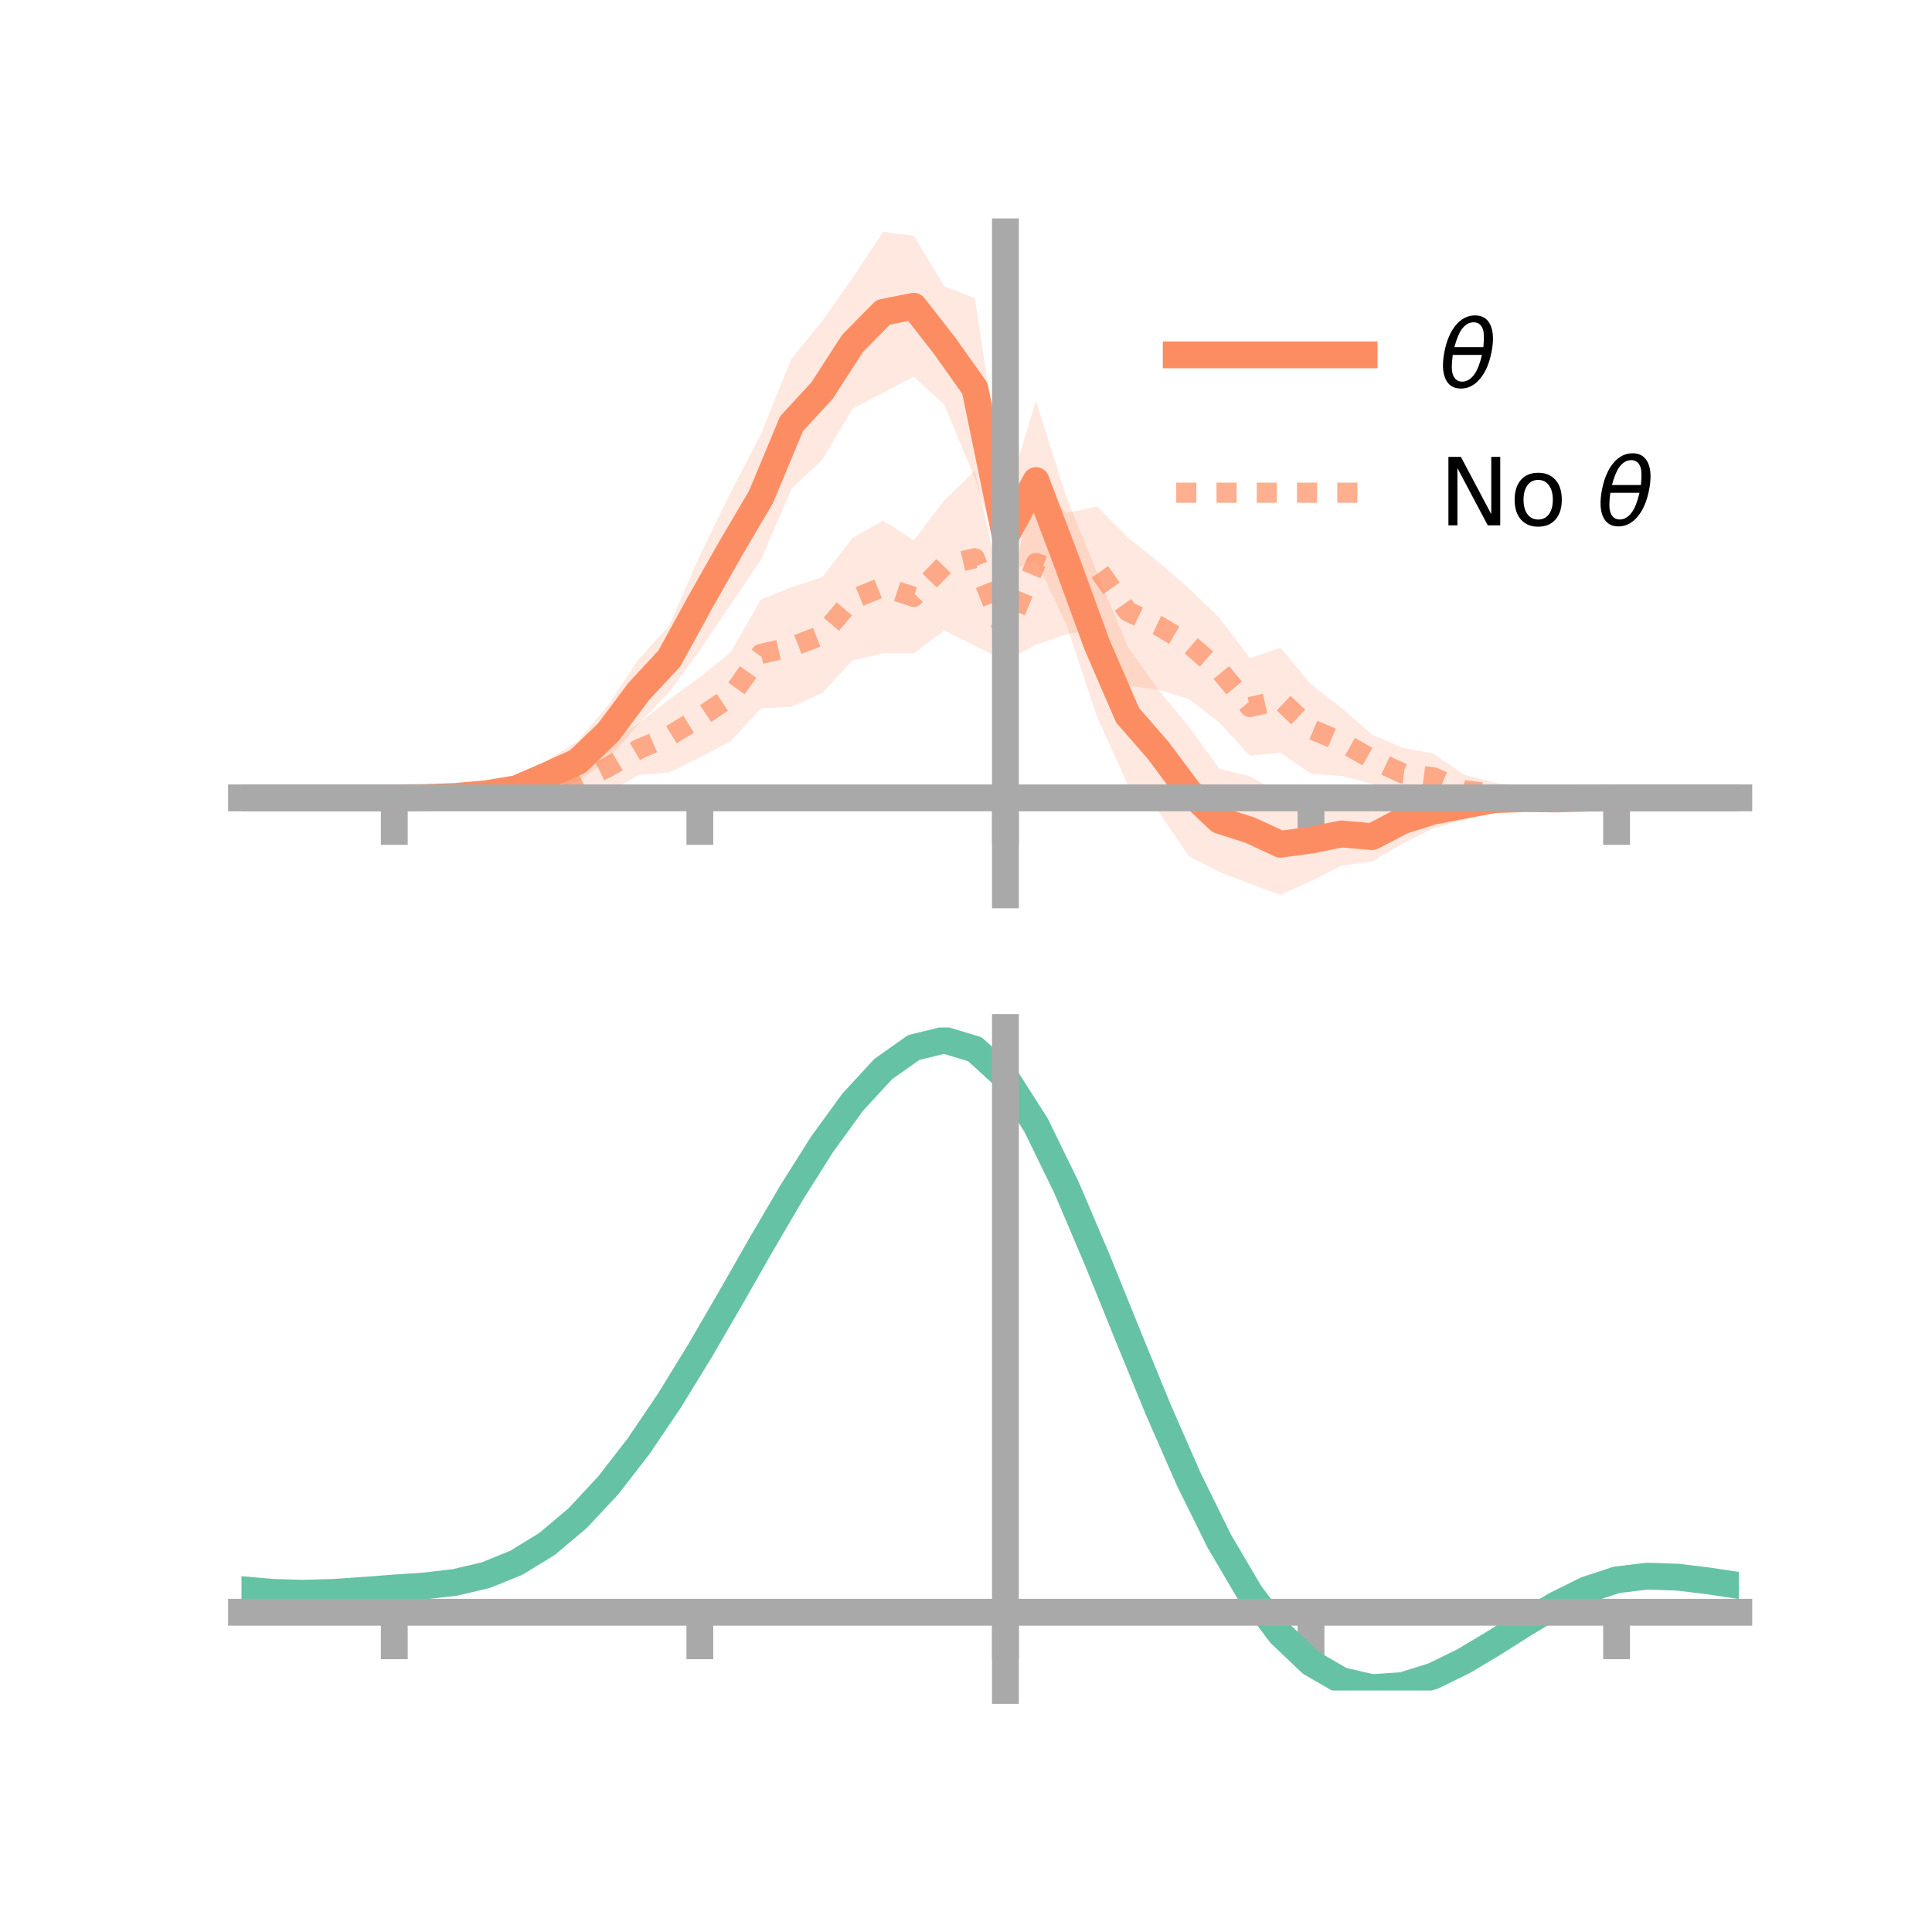
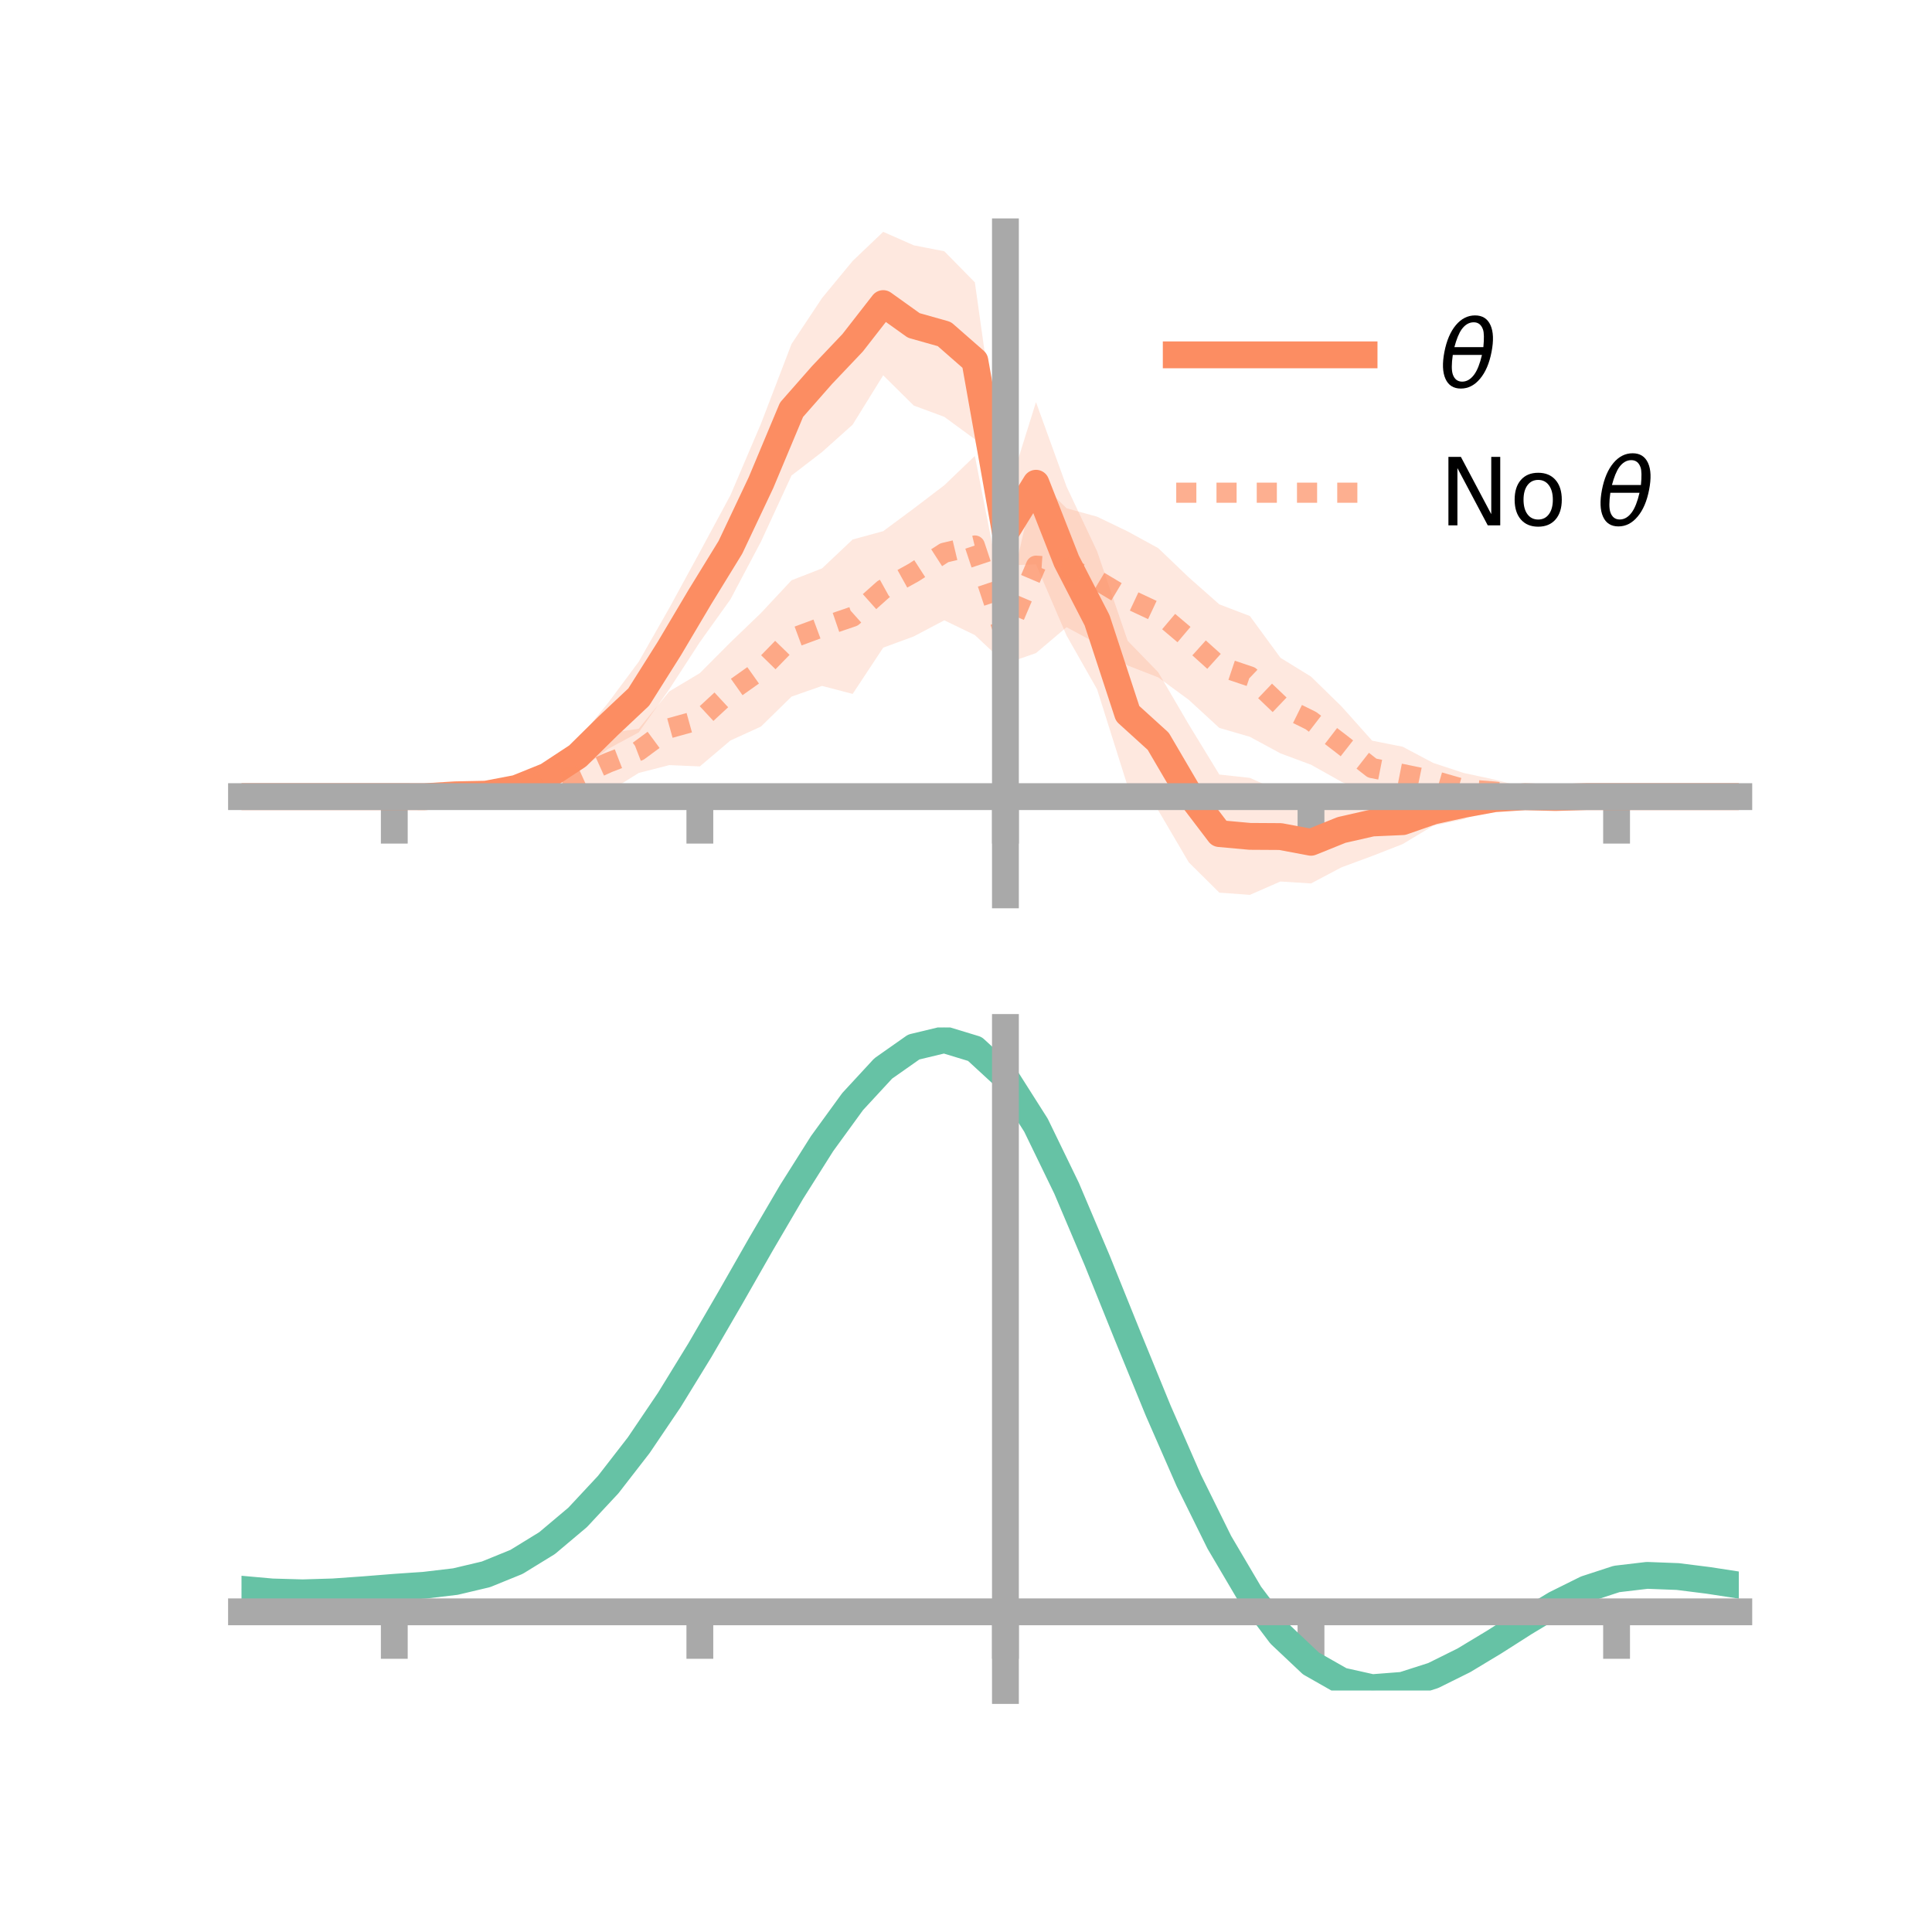
<svg xmlns="http://www.w3.org/2000/svg" xmlns:xlink="http://www.w3.org/1999/xlink" height="144pt" version="1.1" viewBox="0 0 144 144" width="144pt">
  <defs>
    <style type="text/css">
*{stroke-linecap:butt;stroke-linejoin:round;}
  </style>
  </defs>
  <g id="figure_1">
    <g id="patch_1">
      <path d="M 0 144  L 144 144  L 144 0  L 0 0  z " style="fill:none;" />
    </g>
    <g id="axes_1">
      <g id="patch_2">
        <path d="M 18 66.698  L 129.6 66.698  L 129.6 17.28  L 18 17.28  z " style="fill:none;" />
      </g>
      <g id="PolyCollection_1">
-         <path clip-path="url(#p10ac55226c)" d="M 18 59.469  L 18 59.469  L 20.278 59.469  L 22.555 59.469  L 24.833 59.469  L 27.11 59.469  L 29.388 59.469  L 31.665 59.306  L 33.943 59.088  L 36.22 58.575  L 38.498 57.865  L 40.776 56.667  L 43.053 55.264  L 45.331 52.559  L 47.608 49.132  L 49.886 46.608  L 52.163 41.396  L 54.441 36.748  L 56.718 32.362  L 58.996 26.729  L 61.273 23.94  L 63.551 20.713  L 65.829 17.28  L 68.106 17.577  L 70.384 21.33  L 72.661 22.233  L 74.939 37.322  L 77.216 29.902  L 79.494 37.091  L 81.771 42.684  L 84.049 48.193  L 86.327 51.41  L 88.604 54.152  L 90.882 57.298  L 93.159 57.865  L 95.437 59.15  L 97.714 59.561  L 99.992 59.8  L 102.269 60.504  L 104.547 59.471  L 106.824 59.174  L 109.102 58.923  L 111.38 58.832  L 113.657 58.973  L 115.935 59.329  L 118.212 59.406  L 120.49 59.469  L 122.767 59.469  L 125.045 59.469  L 127.322 59.469  L 129.6 59.469  L 129.6 59.469  L 129.6 59.469  L 127.322 59.469  L 125.045 59.469  L 122.767 59.469  L 120.49 59.469  L 118.212 59.581  L 115.935 59.769  L 113.657 60.079  L 111.38 60.366  L 109.102 61.131  L 106.824 61.742  L 104.547 62.875  L 102.269 64.214  L 99.992 64.514  L 97.714 65.673  L 95.437 66.698  L 93.159 65.871  L 90.882 64.986  L 88.604 63.815  L 86.327 60.453  L 84.049 58.448  L 81.771 53.447  L 79.494 46.577  L 77.216 41.74  L 74.939 42.717  L 72.661 35.659  L 70.384 30.151  L 68.106 28.074  L 65.829 29.276  L 63.551 30.456  L 61.273 34.273  L 58.996 36.434  L 56.718 41.734  L 54.441 45.075  L 52.163 48.476  L 49.886 51.564  L 47.608 53.938  L 45.331 56.615  L 43.053 58.268  L 40.776 58.927  L 38.498 59.706  L 36.22 59.744  L 33.943 59.639  L 31.665 59.583  L 29.388 59.469  L 27.11 59.469  L 24.833 59.469  L 22.555 59.469  L 20.278 59.469  L 18 59.469  z " style="fill:#fc8d62;fill-opacity:0.2;" />
+         <path clip-path="url(#p960568edba)" d="M 18 59.376  L 18 59.376  L 20.278 59.376  L 22.555 59.376  L 24.833 59.376  L 27.11 59.376  L 29.388 59.376  L 31.665 59.332  L 33.943 58.911  L 36.22 58.698  L 38.498 58.094  L 40.776 56.717  L 43.053 55.178  L 45.331 52.379  L 47.608 49.319  L 49.886 45.314  L 52.163 41.143  L 54.441 36.913  L 56.718 31.579  L 58.996 25.639  L 61.273 22.211  L 63.551 19.45  L 65.829 17.28  L 68.106 18.284  L 70.384 18.728  L 72.661 21.046  L 74.939 37.259  L 77.216 29.972  L 79.494 36.267  L 81.771 41.092  L 84.049 47.761  L 86.327 50.107  L 88.604 53.999  L 90.882 57.73  L 93.159 57.978  L 95.437 59.003  L 97.714 59.711  L 99.992 59.076  L 102.269 58.881  L 104.547 59.572  L 106.824 59.355  L 109.102 58.844  L 111.38 58.871  L 113.657 58.816  L 115.935 59.144  L 118.212 59.295  L 120.49 59.376  L 122.767 59.376  L 125.045 59.376  L 127.322 59.376  L 129.6 59.376  L 129.6 59.376  L 129.6 59.376  L 127.322 59.376  L 125.045 59.376  L 122.767 59.376  L 120.49 59.376  L 118.212 59.458  L 115.935 59.742  L 113.657 59.958  L 111.38 60.193  L 109.102 61.057  L 106.824 61.543  L 104.547 62.913  L 102.269 63.803  L 99.992 64.644  L 97.714 65.847  L 95.437 65.702  L 93.159 66.698  L 90.882 66.532  L 88.604 64.274  L 86.327 60.394  L 84.049 58.604  L 81.771 51.378  L 79.494 47.367  L 77.216 42.063  L 74.939 42.15  L 72.661 32.74  L 70.384 31.07  L 68.106 30.228  L 65.829 27.974  L 63.551 31.651  L 61.273 33.69  L 58.996 35.441  L 56.718 40.372  L 54.441 44.675  L 52.163 47.861  L 49.886 51.367  L 47.608 54.588  L 45.331 55.813  L 43.053 57.512  L 40.776 58.966  L 38.498 59.427  L 36.22 59.687  L 33.943 59.569  L 31.665 59.426  L 29.388 59.376  L 27.11 59.376  L 24.833 59.376  L 22.555 59.376  L 20.278 59.376  L 18 59.376  z " style="fill:#fc8d62;fill-opacity:0.2;" />
      </g>
      <g id="PolyCollection_2">
-         <path clip-path="url(#p10ac55226c)" d="M 18 59.469  L 18 59.469  L 20.278 59.469  L 22.555 59.469  L 24.833 59.469  L 27.11 59.469  L 29.388 59.469  L 31.665 59.39  L 33.943 59.107  L 36.22 58.672  L 38.498 57.795  L 40.776 57.117  L 43.053 56.512  L 45.331 55.276  L 47.608 53.919  L 49.886 52.129  L 52.163 50.479  L 54.441 48.635  L 56.718 44.687  L 58.996 43.762  L 61.273 43.026  L 63.551 40.097  L 65.829 38.799  L 68.106 40.272  L 70.384 37.291  L 72.661 35.08  L 74.939 45.374  L 77.216 35.869  L 79.494 38.241  L 81.771 37.743  L 84.049 40.046  L 86.327 41.873  L 88.604 43.84  L 90.882 46.046  L 93.159 49.062  L 95.437 48.271  L 97.714 51.001  L 99.992 52.769  L 102.269 54.753  L 104.547 55.738  L 106.824 56.165  L 109.102 57.73  L 111.38 58.336  L 113.657 58.705  L 115.935 59.154  L 118.212 59.39  L 120.49 59.468  L 122.767 59.469  L 125.045 59.469  L 127.322 59.469  L 129.6 59.469  L 129.6 59.469  L 129.6 59.469  L 127.322 59.469  L 125.045 59.469  L 122.767 59.469  L 120.49 59.469  L 118.212 59.548  L 115.935 59.753  L 113.657 59.938  L 111.38 60.029  L 109.102 60.06  L 106.824 59.713  L 104.547 59.551  L 102.269 58.421  L 99.992 57.834  L 97.714 57.674  L 95.437 56.099  L 93.159 56.329  L 90.882 53.844  L 88.604 52.111  L 86.327 51.401  L 84.049 51.092  L 81.771 46.911  L 79.494 47.26  L 77.216 48.066  L 74.939 49.3  L 72.661 48.132  L 70.384 46.985  L 68.106 48.702  L 65.829 48.683  L 63.551 49.224  L 61.273 51.656  L 58.996 52.681  L 56.718 52.793  L 54.441 55.256  L 52.163 56.453  L 49.886 57.583  L 47.608 57.757  L 45.331 59.072  L 43.053 60.082  L 40.776 59.59  L 38.498 59.533  L 36.22 59.838  L 33.943 59.639  L 31.665 59.542  L 29.388 59.469  L 27.11 59.469  L 24.833 59.469  L 22.555 59.469  L 20.278 59.469  L 18 59.469  z " style="fill:#fc8d62;fill-opacity:0.2;" />
+         <path clip-path="url(#p960568edba)" d="M 18 59.376  L 18 59.376  L 20.278 59.376  L 22.555 59.376  L 24.833 59.376  L 27.11 59.376  L 29.388 59.376  L 31.665 59.245  L 33.943 58.943  L 36.22 58.583  L 38.498 57.829  L 40.776 56.958  L 43.053 56.549  L 45.331 54.652  L 47.608 54.314  L 49.886 51.532  L 52.163 50.17  L 54.441 47.881  L 56.718 45.691  L 58.996 43.252  L 61.273 42.362  L 63.551 40.21  L 65.829 39.59  L 68.106 37.903  L 70.384 36.166  L 72.661 33.983  L 74.939 45.57  L 77.216 35.647  L 79.494 37.882  L 81.771 38.511  L 84.049 39.608  L 86.327 40.854  L 88.604 43.034  L 90.882 45.046  L 93.159 45.915  L 95.437 49.027  L 97.714 50.43  L 99.992 52.654  L 102.269 55.205  L 104.547 55.657  L 106.824 56.864  L 109.102 57.614  L 111.38 58.103  L 113.657 58.691  L 115.935 59.118  L 118.212 59.287  L 120.49 59.376  L 122.767 59.376  L 125.045 59.376  L 127.322 59.376  L 129.6 59.376  L 129.6 59.376  L 129.6 59.376  L 127.322 59.376  L 125.045 59.376  L 122.767 59.376  L 120.49 59.376  L 118.212 59.486  L 115.935 59.664  L 113.657 59.845  L 111.38 59.892  L 109.102 60.023  L 106.824 59.467  L 104.547 59.736  L 102.269 59.291  L 99.992 58.274  L 97.714 56.998  L 95.437 56.152  L 93.159 54.917  L 90.882 54.255  L 88.604 52.161  L 86.327 50.487  L 84.049 49.601  L 81.771 47.974  L 79.494 46.747  L 77.216 48.678  L 74.939 49.469  L 72.661 47.336  L 70.384 46.234  L 68.106 47.434  L 65.829 48.273  L 63.551 51.721  L 61.273 51.124  L 58.996 51.922  L 56.718 54.154  L 54.441 55.192  L 52.163 57.124  L 49.886 57.027  L 47.608 57.611  L 45.331 59.033  L 43.053 59.192  L 40.776 59.344  L 38.498 59.674  L 36.22 59.638  L 33.943 59.561  L 31.665 59.472  L 29.388 59.376  L 27.11 59.376  L 24.833 59.376  L 22.555 59.376  L 20.278 59.376  L 18 59.376  z " style="fill:#fc8d62;fill-opacity:0.2;" />
      </g>
      <g id="matplotlib.axis_1">
        <g id="xtick_1">
          <g id="line2d_1">
            <defs>
-               <path d="M 0 0  L 0 3.5  " id="m865294ea9a" style="stroke:#a9a9a9;stroke-width:2;" />
+               <path d="M 0 0  L 0 3.5  " id="m3d918d8cae" style="stroke:#a9a9a9;stroke-width:2;" />
            </defs>
            <g>
-               <use style="fill:#a9a9a9;stroke:#a9a9a9;stroke-width:2;" x="29.388" xlink:href="#m865294ea9a" y="59.469" />
+               <use style="fill:#a9a9a9;stroke:#a9a9a9;stroke-width:2;" x="29.388" xlink:href="#m3d918d8cae" y="59.376" />
            </g>
          </g>
        </g>
        <g id="xtick_2">
          <g id="line2d_2">
            <g>
-               <use style="fill:#a9a9a9;stroke:#a9a9a9;stroke-width:2;" x="52.163" xlink:href="#m865294ea9a" y="59.469" />
+               <use style="fill:#a9a9a9;stroke:#a9a9a9;stroke-width:2;" x="52.163" xlink:href="#m3d918d8cae" y="59.376" />
            </g>
          </g>
        </g>
        <g id="xtick_3">
          <g id="line2d_3">
            <g>
-               <use style="fill:#a9a9a9;stroke:#a9a9a9;stroke-width:2;" x="74.939" xlink:href="#m865294ea9a" y="59.469" />
+               <use style="fill:#a9a9a9;stroke:#a9a9a9;stroke-width:2;" x="74.939" xlink:href="#m3d918d8cae" y="59.376" />
            </g>
          </g>
        </g>
        <g id="xtick_4">
          <g id="line2d_4">
            <g>
-               <use style="fill:#a9a9a9;stroke:#a9a9a9;stroke-width:2;" x="97.714" xlink:href="#m865294ea9a" y="59.469" />
+               <use style="fill:#a9a9a9;stroke:#a9a9a9;stroke-width:2;" x="97.714" xlink:href="#m3d918d8cae" y="59.376" />
            </g>
          </g>
        </g>
        <g id="xtick_5">
          <g id="line2d_5">
            <g>
-               <use style="fill:#a9a9a9;stroke:#a9a9a9;stroke-width:2;" x="120.49" xlink:href="#m865294ea9a" y="59.469" />
+               <use style="fill:#a9a9a9;stroke:#a9a9a9;stroke-width:2;" x="120.49" xlink:href="#m3d918d8cae" y="59.376" />
            </g>
          </g>
        </g>
      </g>
      <g id="matplotlib.axis_2" />
      <g id="line2d_6">
-         <path clip-path="url(#p10ac55226c)" d="M 18 59.469  L 20.278 59.469  L 22.555 59.469  L 24.833 59.469  L 27.11 59.469  L 29.388 59.469  L 31.665 59.445  L 33.943 59.364  L 36.22 59.16  L 38.498 58.785  L 40.776 57.797  L 43.053 56.766  L 45.331 54.587  L 47.608 51.535  L 49.886 49.086  L 52.163 44.936  L 54.441 40.911  L 56.718 37.048  L 58.996 31.581  L 61.273 29.107  L 63.551 25.584  L 65.829 23.278  L 68.106 22.825  L 70.384 25.74  L 72.661 28.946  L 74.939 40.019  L 77.216 35.821  L 79.494 41.834  L 81.771 48.065  L 84.049 53.32  L 86.327 55.932  L 88.604 58.983  L 90.882 61.142  L 93.159 61.868  L 95.437 62.924  L 97.714 62.617  L 99.992 62.157  L 102.269 62.359  L 104.547 61.173  L 106.824 60.458  L 109.102 60.027  L 111.38 59.599  L 113.657 59.526  L 115.935 59.549  L 118.212 59.494  L 120.49 59.469  L 122.767 59.469  L 125.045 59.469  L 127.322 59.469  L 129.6 59.469  " style="fill:none;stroke:#fc8d62;stroke-linecap:square;stroke-width:2;" />
+         <path clip-path="url(#p960568edba)" d="M 18 59.376  L 20.278 59.376  L 22.555 59.376  L 24.833 59.376  L 27.11 59.376  L 29.388 59.376  L 31.665 59.379  L 33.943 59.24  L 36.22 59.193  L 38.498 58.76  L 40.776 57.842  L 43.053 56.345  L 45.331 54.096  L 47.608 51.954  L 49.886 48.341  L 52.163 44.502  L 54.441 40.794  L 56.718 35.976  L 58.996 30.54  L 61.273 27.95  L 63.551 25.55  L 65.829 22.627  L 68.106 24.256  L 70.384 24.899  L 72.661 26.893  L 74.939 39.705  L 77.216 36.018  L 79.494 41.817  L 81.771 46.235  L 84.049 53.183  L 86.327 55.251  L 88.604 59.136  L 90.882 62.131  L 93.159 62.338  L 95.437 62.352  L 97.714 62.779  L 99.992 61.86  L 102.269 61.342  L 104.547 61.242  L 106.824 60.449  L 109.102 59.95  L 111.38 59.532  L 113.657 59.387  L 115.935 59.443  L 118.212 59.377  L 120.49 59.376  L 122.767 59.376  L 125.045 59.376  L 127.322 59.376  L 129.6 59.376  " style="fill:none;stroke:#fc8d62;stroke-linecap:square;stroke-width:2;" />
      </g>
      <g id="line2d_7">
-         <path clip-path="url(#p10ac55226c)" d="M 18 59.469  L 20.278 59.469  L 22.555 59.469  L 24.833 59.469  L 27.11 59.469  L 29.388 59.469  L 31.665 59.466  L 33.943 59.373  L 36.22 59.255  L 38.498 58.664  L 40.776 58.353  L 43.053 58.297  L 45.331 57.174  L 47.608 55.838  L 49.886 54.856  L 52.163 53.466  L 54.441 51.946  L 56.718 48.74  L 58.996 48.221  L 61.273 47.341  L 63.551 44.66  L 65.829 43.741  L 68.106 44.487  L 70.384 42.138  L 72.661 41.606  L 74.939 47.337  L 77.216 41.968  L 79.494 42.751  L 81.771 42.327  L 84.049 45.569  L 86.327 46.637  L 88.604 47.976  L 90.882 49.945  L 93.159 52.696  L 95.437 52.185  L 97.714 54.338  L 99.992 55.302  L 102.269 56.587  L 104.547 57.644  L 106.824 57.939  L 109.102 58.895  L 111.38 59.183  L 113.657 59.321  L 115.935 59.454  L 118.212 59.469  L 120.49 59.469  L 122.767 59.469  L 125.045 59.469  L 127.322 59.469  L 129.6 59.469  " style="fill:none;stroke:#fc8d62;stroke-dasharray:1.5,1.5;stroke-dashoffset:0;stroke-opacity:0.7;stroke-width:1.5;" />
+         <path clip-path="url(#p960568edba)" d="M 18 59.376  L 20.278 59.376  L 22.555 59.376  L 24.833 59.376  L 27.11 59.376  L 29.388 59.376  L 31.665 59.358  L 33.943 59.252  L 36.22 59.111  L 38.498 58.752  L 40.776 58.151  L 43.053 57.87  L 45.331 56.843  L 47.608 55.963  L 49.886 54.28  L 52.163 53.647  L 54.441 51.536  L 56.718 49.923  L 58.996 47.587  L 61.273 46.743  L 63.551 45.965  L 65.829 43.932  L 68.106 42.669  L 70.384 41.2  L 72.661 40.659  L 74.939 47.52  L 77.216 42.163  L 79.494 42.314  L 81.771 43.242  L 84.049 44.604  L 86.327 45.671  L 88.604 47.597  L 90.882 49.651  L 93.159 50.416  L 95.437 52.59  L 97.714 53.714  L 99.992 55.464  L 102.269 57.248  L 104.547 57.696  L 106.824 58.166  L 109.102 58.819  L 111.38 58.997  L 113.657 59.268  L 115.935 59.391  L 118.212 59.387  L 120.49 59.376  L 122.767 59.376  L 125.045 59.376  L 127.322 59.376  L 129.6 59.376  " style="fill:none;stroke:#fc8d62;stroke-dasharray:1.5,1.5;stroke-dashoffset:0;stroke-opacity:0.7;stroke-width:1.5;" />
      </g>
      <g id="patch_3">
        <path d="M 74.939 66.698  L 74.939 17.28  " style="fill:none;stroke:#a9a9a9;stroke-linecap:square;stroke-linejoin:miter;stroke-width:2;" />
      </g>
      <g id="patch_4">
        <path d="M 129.6 66.698  L 129.6 17.28  " style="fill:none;" />
      </g>
      <g id="patch_5">
-         <path d="M 18 59.469  L 129.6 59.469  " style="fill:none;stroke:#a9a9a9;stroke-linecap:square;stroke-linejoin:miter;stroke-width:2;" />
+         <path d="M 18 59.376  L 129.6 59.376  " style="fill:none;stroke:#a9a9a9;stroke-linecap:square;stroke-linejoin:miter;stroke-width:2;" />
      </g>
      <g id="patch_6">
        <path d="M 18 17.28  L 129.6 17.28  " style="fill:none;" />
      </g>
      <g id="legend_1">
        <g id="line2d_8">
          <path d="M 87.67 26.449  L 101.67 26.449  " style="fill:none;stroke:#fc8d62;stroke-linecap:square;stroke-width:2;" />
        </g>
        <g id="line2d_9" />
        <g id="text_1">
          <defs>
            <path d="M 45.516 34.672  L 14.453 34.672  Q 12.359 20.062 14.5 13.875  Q 17.188 6.25 24.469 6.25  Q 31.781 6.25 37.359 13.922  Q 42.234 20.656 45.516 34.672  z M 47.016 42.969  Q 48.344 56.844 46.625 61.719  Q 43.953 69.438 36.766 69.438  Q 29.297 69.438 23.828 61.812  Q 19.531 55.672 16.156 42.969  z M 38.188 76.766  Q 49.906 76.766 54.594 66.406  Q 59.281 56.109 55.719 37.844  Q 52.203 19.625 43.453 9.281  Q 34.766 -1.125 23.047 -1.125  Q 11.281 -1.125 6.641 9.281  Q 2 19.625 5.516 37.844  Q 9.078 56.109 17.719 66.406  Q 26.422 76.766 38.188 76.766  z " id="DejaVuSans-Oblique-952" />
          </defs>
          <g transform="translate(107.27 28.89891)scale(0.07 -0.07)">
            <use transform="translate(0 0.234375)" xlink:href="#DejaVuSans-Oblique-952" />
          </g>
        </g>
        <g id="line2d_10">
          <path d="M 87.67 36.724  L 101.67 36.724  " style="fill:none;stroke:#fc8d62;stroke-dasharray:1.5,1.5;stroke-dashoffset:0;stroke-opacity:0.7;stroke-width:1.5;" />
        </g>
        <g id="line2d_11" />
        <g id="text_2">
          <defs>
            <path d="M 9.812 72.906  L 23.094 72.906  L 55.422 11.922  L 55.422 72.906  L 64.984 72.906  L 64.984 0  L 51.703 0  L 19.391 60.984  L 19.391 0  L 9.812 0  z " id="DejaVuSans-78" />
            <path d="M 30.609 48.391  Q 23.391 48.391 19.188 42.75  Q 14.984 37.109 14.984 27.297  Q 14.984 17.484 19.156 11.844  Q 23.344 6.203 30.609 6.203  Q 37.797 6.203 41.984 11.859  Q 46.188 17.531 46.188 27.297  Q 46.188 37.016 41.984 42.703  Q 37.797 48.391 30.609 48.391  z M 30.609 56  Q 42.328 56 49.016 48.375  Q 55.719 40.766 55.719 27.297  Q 55.719 13.875 49.016 6.219  Q 42.328 -1.422 30.609 -1.422  Q 18.844 -1.422 12.172 6.219  Q 5.516 13.875 5.516 27.297  Q 5.516 40.766 12.172 48.375  Q 18.844 56 30.609 56  z " id="DejaVuSans-111" />
            <path id="DejaVuSans-32" />
          </defs>
          <g transform="translate(107.27 39.17359)scale(0.07 -0.07)">
            <use transform="translate(0 0.234375)" xlink:href="#DejaVuSans-78" />
            <use transform="translate(74.80469 0.234375)" xlink:href="#DejaVuSans-111" />
            <use transform="translate(135.9863 0.234375)" xlink:href="#DejaVuSans-32" />
            <use transform="translate(167.7734 0.234375)" xlink:href="#DejaVuSans-Oblique-952" />
          </g>
        </g>
      </g>
    </g>
    <g id="axes_2">
      <g id="patch_7">
        <path d="M 18 126  L 129.6 126  L 129.6 76.582  L 18 76.582  z " style="fill:none;" />
      </g>
      <g id="PolyCollection_3">
-         <path clip-path="url(#p0ee457b5f3)" d="M 18 118.522  L 18 118.439  L 20.278 118.652  L 22.555 118.722  L 24.833 118.654  L 27.11 118.492  L 29.388 118.308  L 31.665 118.148  L 33.943 117.876  L 36.22 117.333  L 38.498 116.397  L 40.776 114.976  L 43.053 113.021  L 45.331 110.524  L 47.608 107.516  L 49.886 104.064  L 52.163 100.266  L 54.441 96.251  L 56.718 92.169  L 58.996 88.191  L 61.273 84.504  L 63.551 81.302  L 65.829 78.783  L 68.106 77.146  L 70.384 76.582  L 72.661 77.275  L 74.939 79.39  L 77.216 83.008  L 79.494 87.749  L 81.771 93.179  L 84.049 98.894  L 86.327 104.54  L 88.604 109.823  L 90.882 114.514  L 93.159 118.448  L 95.437 121.528  L 97.714 123.72  L 99.992 125.046  L 102.269 125.58  L 104.547 125.43  L 106.824 124.731  L 109.102 123.634  L 111.38 122.296  L 113.657 120.878  L 115.935 119.535  L 118.212 118.418  L 120.49 117.673  L 122.767 117.397  L 125.045 117.479  L 127.322 117.764  L 129.6 118.119  L 129.6 118.227  L 129.6 118.227  L 127.322 117.895  L 125.045 117.627  L 122.767 117.555  L 120.49 117.835  L 118.212 118.589  L 115.935 119.735  L 113.657 121.123  L 111.38 122.593  L 109.102 123.979  L 106.824 125.113  L 104.547 125.837  L 102.269 126  L 99.992 125.478  L 97.714 124.175  L 95.437 122.035  L 93.159 119.042  L 90.882 115.231  L 88.604 110.692  L 86.327 105.577  L 84.049 100.107  L 81.771 94.563  L 79.494 89.292  L 77.216 84.687  L 74.939 81.174  L 72.661 79.125  L 70.384 78.457  L 68.106 79.003  L 65.829 80.582  L 63.551 83.004  L 61.273 86.076  L 58.996 89.607  L 56.718 93.409  L 54.441 97.305  L 52.163 101.133  L 49.886 104.75  L 47.608 108.038  L 45.331 110.906  L 43.053 113.293  L 40.776 115.173  L 38.498 116.552  L 36.22 117.468  L 33.943 118  L 31.665 118.262  L 29.388 118.411  L 27.11 118.58  L 24.833 118.725  L 22.555 118.782  L 20.278 118.716  L 18 118.522  z " style="fill:#66c2a5;fill-opacity:0.2;" />
+         <path clip-path="url(#p8eed23c123)" d="M 18 118.491  L 18 118.413  L 20.278 118.626  L 22.555 118.691  L 24.833 118.616  L 27.11 118.446  L 29.388 118.256  L 31.665 118.092  L 33.943 117.818  L 36.22 117.274  L 38.498 116.336  L 40.776 114.915  L 43.053 112.961  L 45.331 110.465  L 47.608 107.459  L 49.886 104.01  L 52.163 100.217  L 54.441 96.205  L 56.718 92.128  L 58.996 88.156  L 61.273 84.474  L 63.551 81.278  L 65.829 78.766  L 68.106 77.136  L 70.384 76.582  L 72.661 77.287  L 74.939 79.417  L 77.216 83.055  L 79.494 87.817  L 81.771 93.265  L 84.049 98.993  L 86.327 104.646  L 88.604 109.929  L 90.882 114.611  L 93.159 118.531  L 95.437 121.592  L 97.714 123.762  L 99.992 125.066  L 102.269 125.579  L 104.547 125.411  L 106.824 124.695  L 109.102 123.584  L 111.38 122.235  L 113.657 120.81  L 115.935 119.463  L 118.212 118.346  L 120.49 117.607  L 122.767 117.34  L 125.045 117.432  L 127.322 117.727  L 129.6 118.09  L 129.6 118.194  L 129.6 118.194  L 127.322 117.856  L 125.045 117.58  L 122.767 117.498  L 120.49 117.77  L 118.212 118.518  L 115.935 119.662  L 113.657 121.052  L 111.38 122.529  L 109.102 123.926  L 106.824 125.076  L 104.547 125.817  L 102.269 126  L 99.992 125.498  L 97.714 124.213  L 95.437 122.087  L 93.159 119.104  L 90.882 115.298  L 88.604 110.759  L 86.327 105.639  L 84.049 100.156  L 81.771 94.596  L 79.494 89.303  L 77.216 84.676  L 74.939 81.142  L 72.661 79.078  L 70.384 78.399  L 68.106 78.939  L 65.829 80.513  L 63.551 82.932  L 61.273 86.004  L 58.996 89.535  L 56.718 93.338  L 54.441 97.236  L 52.163 101.066  L 49.886 104.685  L 47.608 107.976  L 45.331 110.846  L 43.053 113.235  L 40.776 115.115  L 38.498 116.494  L 36.22 117.411  L 33.943 117.943  L 31.665 118.209  L 29.388 118.362  L 27.11 118.537  L 24.833 118.688  L 22.555 118.749  L 20.278 118.685  L 18 118.491  z " style="fill:#66c2a5;fill-opacity:0.2;" />
      </g>
      <g id="matplotlib.axis_3">
        <g id="xtick_6">
          <g id="line2d_12">
            <g>
-               <use style="fill:#a9a9a9;stroke:#a9a9a9;stroke-width:2;" x="29.388" xlink:href="#m865294ea9a" y="120.168" />
+               <use style="fill:#a9a9a9;stroke:#a9a9a9;stroke-width:2;" x="29.388" xlink:href="#m3d918d8cae" y="120.136" />
            </g>
          </g>
        </g>
        <g id="xtick_7">
          <g id="line2d_13">
            <g>
-               <use style="fill:#a9a9a9;stroke:#a9a9a9;stroke-width:2;" x="52.163" xlink:href="#m865294ea9a" y="120.168" />
+               <use style="fill:#a9a9a9;stroke:#a9a9a9;stroke-width:2;" x="52.163" xlink:href="#m3d918d8cae" y="120.136" />
            </g>
          </g>
        </g>
        <g id="xtick_8">
          <g id="line2d_14">
            <g>
-               <use style="fill:#a9a9a9;stroke:#a9a9a9;stroke-width:2;" x="74.939" xlink:href="#m865294ea9a" y="120.168" />
+               <use style="fill:#a9a9a9;stroke:#a9a9a9;stroke-width:2;" x="74.939" xlink:href="#m3d918d8cae" y="120.136" />
            </g>
          </g>
        </g>
        <g id="xtick_9">
          <g id="line2d_15">
            <g>
-               <use style="fill:#a9a9a9;stroke:#a9a9a9;stroke-width:2;" x="97.714" xlink:href="#m865294ea9a" y="120.168" />
+               <use style="fill:#a9a9a9;stroke:#a9a9a9;stroke-width:2;" x="97.714" xlink:href="#m3d918d8cae" y="120.136" />
            </g>
          </g>
        </g>
        <g id="xtick_10">
          <g id="line2d_16">
            <g>
-               <use style="fill:#a9a9a9;stroke:#a9a9a9;stroke-width:2;" x="120.49" xlink:href="#m865294ea9a" y="120.168" />
+               <use style="fill:#a9a9a9;stroke:#a9a9a9;stroke-width:2;" x="120.49" xlink:href="#m3d918d8cae" y="120.136" />
            </g>
          </g>
        </g>
      </g>
      <g id="matplotlib.axis_4" />
      <g id="line2d_17">
-         <path clip-path="url(#p0ee457b5f3)" d="M 18 118.48  L 20.278 118.684  L 22.555 118.752  L 24.833 118.69  L 27.11 118.536  L 29.388 118.36  L 31.665 118.205  L 33.943 117.938  L 36.22 117.401  L 38.498 116.474  L 40.776 115.075  L 43.053 113.157  L 45.331 110.715  L 47.608 107.777  L 49.886 104.407  L 52.163 100.7  L 54.441 96.778  L 56.718 92.789  L 58.996 88.899  L 61.273 85.29  L 63.551 82.153  L 65.829 79.682  L 68.106 78.074  L 70.384 77.519  L 72.661 78.2  L 74.939 80.282  L 77.216 83.848  L 79.494 88.52  L 81.771 93.871  L 84.049 99.5  L 86.327 105.059  L 88.604 110.257  L 90.882 114.872  L 93.159 118.745  L 95.437 121.781  L 97.714 123.947  L 99.992 125.262  L 102.269 125.79  L 104.547 125.633  L 106.824 124.922  L 109.102 123.806  L 111.38 122.444  L 113.657 121  L 115.935 119.635  L 118.212 118.503  L 120.49 117.754  L 122.767 117.476  L 125.045 117.553  L 127.322 117.83  L 129.6 118.173  " style="fill:none;stroke:#66c2a5;stroke-linecap:square;stroke-width:2;" />
+         <path clip-path="url(#p8eed23c123)" d="M 18 118.452  L 20.278 118.655  L 22.555 118.72  L 24.833 118.652  L 27.11 118.491  L 29.388 118.309  L 31.665 118.151  L 33.943 117.881  L 36.22 117.342  L 38.498 116.415  L 40.776 115.015  L 43.053 113.098  L 45.331 110.655  L 47.608 107.717  L 49.886 104.348  L 52.163 100.641  L 54.441 96.721  L 56.718 92.733  L 58.996 88.845  L 61.273 85.239  L 63.551 82.105  L 65.829 79.639  L 68.106 78.038  L 70.384 77.491  L 72.661 78.183  L 74.939 80.28  L 77.216 83.866  L 79.494 88.56  L 81.771 93.93  L 84.049 99.575  L 86.327 105.142  L 88.604 110.344  L 90.882 114.955  L 93.159 118.817  L 95.437 121.839  L 97.714 123.987  L 99.992 125.282  L 102.269 125.79  L 104.547 125.614  L 106.824 124.885  L 109.102 123.755  L 111.38 122.382  L 113.657 120.931  L 115.935 119.563  L 118.212 118.432  L 120.49 117.688  L 122.767 117.419  L 125.045 117.506  L 127.322 117.792  L 129.6 118.142  " style="fill:none;stroke:#66c2a5;stroke-linecap:square;stroke-width:2;" />
      </g>
      <g id="patch_8">
        <path d="M 74.939 126  L 74.939 76.582  " style="fill:none;stroke:#a9a9a9;stroke-linecap:square;stroke-linejoin:miter;stroke-width:2;" />
      </g>
      <g id="patch_9">
        <path d="M 129.6 126  L 129.6 76.582  " style="fill:none;" />
      </g>
      <g id="patch_10">
-         <path d="M 18 120.168  L 129.6 120.168  " style="fill:none;stroke:#a9a9a9;stroke-linecap:square;stroke-linejoin:miter;stroke-width:2;" />
+         <path d="M 18 120.136  L 129.6 120.136  " style="fill:none;stroke:#a9a9a9;stroke-linecap:square;stroke-linejoin:miter;stroke-width:2;" />
      </g>
      <g id="patch_11">
        <path d="M 18 76.582  L 129.6 76.582  " style="fill:none;" />
      </g>
    </g>
  </g>
  <defs>
-     <clipPath id="p10ac55226c">
+     <clipPath id="p960568edba">
      <rect height="49.418" width="111.6" x="18" y="17.28" />
    </clipPath>
-     <clipPath id="p0ee457b5f3">
+     <clipPath id="p8eed23c123">
      <rect height="49.418" width="111.6" x="18" y="76.582" />
    </clipPath>
  </defs>
</svg>
